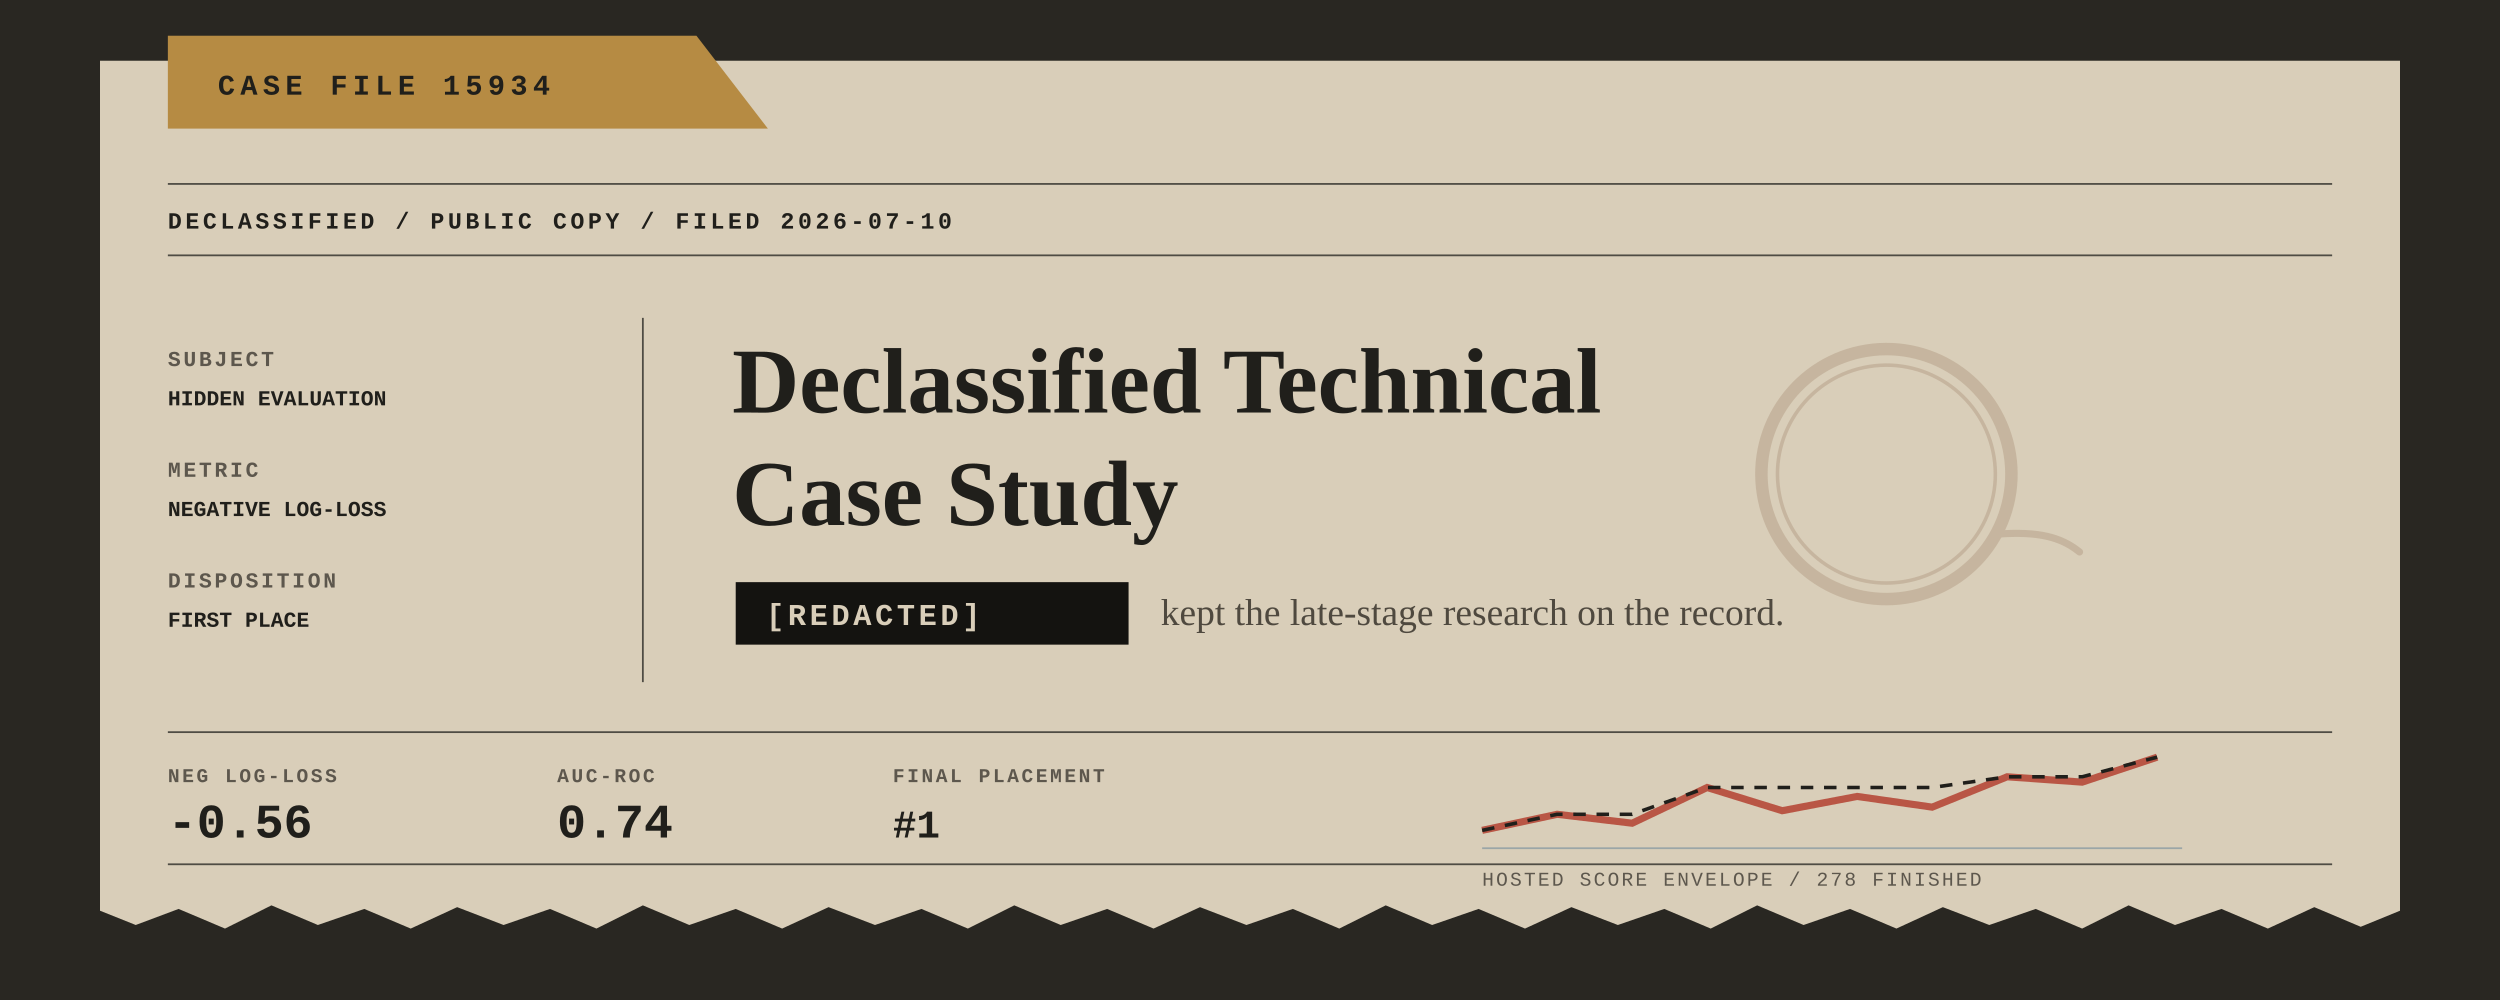
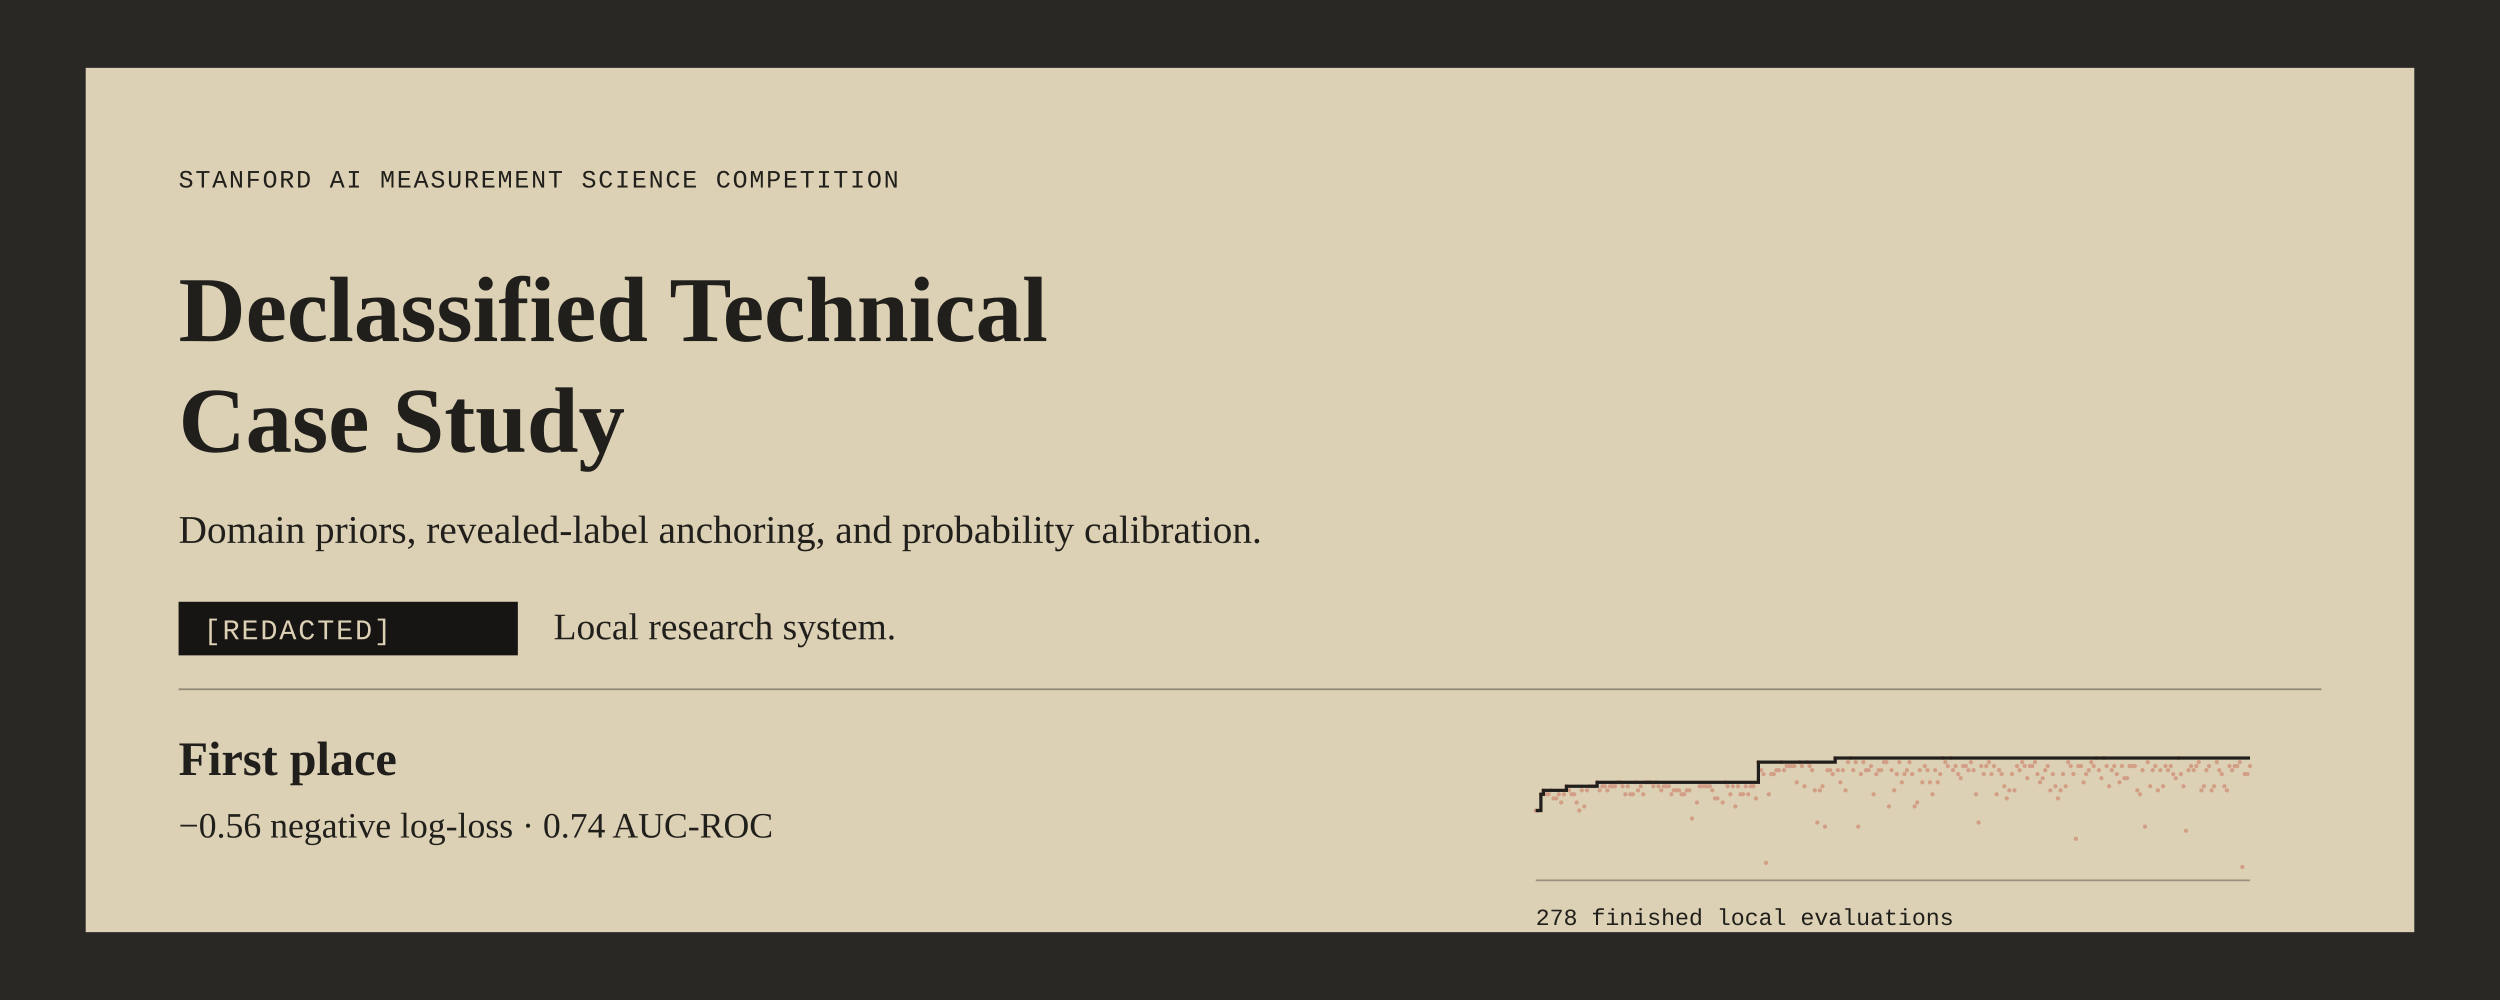
<svg xmlns="http://www.w3.org/2000/svg" width="1400" height="560" viewBox="0 0 1400 560" role="img" aria-labelledby="title desc">
-   <rect width="1400" height="560" fill="#292722" />
-   <path d="M56 34H1344V510L1322 519 1296 508 1270 520 1244 509 1218 518 1192 507 1166 520 1140 509 1114 518 1088 508 1062 520 1036 509 1010 518 984 507 958 520 932 509 906 518 880 508 854 520 828 509 802 518 776 507 750 520 724 509 698 518 672 508 646 520 620 509 594 518 568 507 542 520 516 509 490 518 464 508 438 520 412 509 386 518 360 507 334 520 308 509 282 518 256 508 230 520 204 509 178 518 152 507 126 520 100 509 76 518 56 510Z" fill="#d9ceb9" />
-   <path d="M94 20H390L430 72H94Z" fill="#b68b43" />
-   <text x="122" y="53" fill="#201f1b" font-family="Courier New, monospace" font-size="16" font-weight="700" letter-spacing="3">CASE FILE 15934</text>
-   <path d="M94 103H1306M94 143H1306M360 178V382M94 410H1306M94 484H1306" fill="none" stroke="#201f1b" stroke-opacity=".74" />
-   <text x="94" y="128" fill="#201f1b" font-family="Courier New, monospace" font-size="13" font-weight="700" letter-spacing="2">DECLASSIFIED / PUBLIC COPY / FILED 2026-07-10</text>
-   <g fill="#5d574d" font-family="Courier New, monospace" font-size="12" font-weight="700" letter-spacing="1.5">
-     <text x="94" y="205">SUBJECT</text>
-     <text x="94" y="227" fill="#201f1b" letter-spacing="0">HIDDEN EVALUATION</text>
-     <text x="94" y="267">METRIC</text>
-     <text x="94" y="289" fill="#201f1b" letter-spacing="0">NEGATIVE LOG-LOSS</text>
-     <text x="94" y="329">DISPOSITION</text>
-     <text x="94" y="351" fill="#201f1b" letter-spacing="0">FIRST PLACE</text>
+   <rect width="1400" height="560" fill="#292824" />
+   <rect x="48" y="38" width="1304" height="484" fill="#ddd1b5" />
+   <text x="100" y="105" fill="#201f1b" font-family="Courier New, monospace" font-size="14" letter-spacing="1">STANFORD AI MEASUREMENT SCIENCE COMPETITION</text>
+   <g fill="#201f1b" font-family="Georgia, Times New Roman, serif">
+     <text x="100" y="191" font-size="52" font-weight="700">Declassified Technical</text>
+     <text x="100" y="253" font-size="52" font-weight="700">Case Study</text>
+     <text x="100" y="304" font-size="22">Domain priors, revealed-label anchoring, and probability calibration.</text>
  </g>
-   <g fill="#201f1b" font-family="Georgia, Times New Roman, serif" font-weight="700">
-     <text x="410" y="231" font-size="52">Declassified Technical</text>
-     <text x="410" y="294" font-size="52">Case Study</text>
+   <rect x="100" y="337" width="190" height="30" fill="#171513" />
+   <text x="114" y="358" fill="#ddd1b5" font-family="Courier New, monospace" font-size="16" letter-spacing="1">[REDACTED]</text>
+   <text x="310" y="358" fill="#201f1b" font-family="Georgia, Times New Roman, serif" font-size="21">Local research system.</text>
+   <path d="M100 386H1300" stroke="#201f1b" stroke-opacity=".4" />
+   <g fill="#201f1b" font-family="Georgia, Times New Roman, serif">
+     <text x="100" y="434" font-size="27" font-weight="700">First place</text>
+     <text x="100" y="469" font-size="20">−0.56 negative log-loss · 0.74 AUC-ROC</text>
  </g>
-   <rect x="412" y="326" width="220" height="35" fill="#141310" />
-   <text x="429" y="350" fill="#d9ceb9" font-family="Courier New, monospace" font-size="17" font-weight="700" letter-spacing="2">[REDACTED]</text>
-   <text x="650" y="350" fill="#4f493f" font-family="Georgia, Times New Roman, serif" font-size="21">kept the late-stage research on the record.</text>
-   <g transform="translate(958 194) rotate(-9)" fill="none" stroke="#704528" opacity=".18">
-     <circle cx="86" cy="86" r="70" stroke-width="7" />
-     <circle cx="86" cy="86" r="61" stroke-width="2" />
-     <path d="M143 129c22 2 34 7 43 17" stroke-width="4" stroke-linecap="round" />
-   </g>
-   <g font-family="Courier New, monospace">
-     <text x="94" y="438" fill="#5d574d" font-size="11" font-weight="700" letter-spacing="1.4">NEG LOG-LOSS</text>
-     <text x="94" y="469" fill="#201f1b" font-size="27" font-weight="700">-0.56</text>
-     <text x="312" y="438" fill="#5d574d" font-size="11" font-weight="700" letter-spacing="1.4">AUC-ROC</text>
-     <text x="312" y="469" fill="#201f1b" font-size="27" font-weight="700">0.74</text>
-     <text x="500" y="438" fill="#5d574d" font-size="11" font-weight="700" letter-spacing="1.4">FINAL PLACEMENT</text>
-     <text x="500" y="469" fill="#201f1b" font-size="22" font-weight="700">#1</text>
-   </g>
-   <g transform="translate(830 420)">
-     <path d="M0 45L42 36 84 41 126 21 168 34 210 26 252 32 294 15 336 18 378 4" fill="none" stroke="#b95645" stroke-width="4" />
-     <path d="M0 45L42 36 84 36 126 21 168 21 210 21 252 21 294 15 336 15 378 4" fill="none" stroke="#201f1b" stroke-width="2" stroke-dasharray="7 6" />
-     <path d="M0 55H392" stroke="#5f7e97" stroke-opacity=".5" />
-     <text x="0" y="76" fill="#5d574d" font-family="Courier New, monospace" font-size="11" letter-spacing="1.2">HOSTED SCORE ENVELOPE / 278 FINISHED</text>
+   <g transform="translate(860 420)">
+     <path d="M0 73H400" stroke="#201f1b" stroke-opacity=".35" />
+     <g fill="#c65f4c" opacity=".45">
+       <circle cx="0.0" cy="33.9" r="1.2" />
+       <circle cx="1.4" cy="33.9" r="1.2" />
+       <circle cx="2.9" cy="24.8" r="1.2" />
+       <circle cx="4.3" cy="22.6" r="1.2" />
+       <circle cx="5.7" cy="24.8" r="1.2" />
+       <circle cx="7.2" cy="24.8" r="1.2" />
+       <circle cx="8.6" cy="22.6" r="1.2" />
+       <circle cx="10.0" cy="27.1" r="1.2" />
+       <circle cx="11.5" cy="27.1" r="1.2" />
+       <circle cx="12.9" cy="24.8" r="1.2" />
+       <circle cx="14.3" cy="29.4" r="1.2" />
+       <circle cx="15.8" cy="24.8" r="1.2" />
+       <circle cx="17.2" cy="20.3" r="1.2" />
+       <circle cx="18.6" cy="22.6" r="1.2" />
+       <circle cx="20.1" cy="24.8" r="1.2" />
+       <circle cx="21.5" cy="24.8" r="1.2" />
+       <circle cx="22.9" cy="29.4" r="1.2" />
+       <circle cx="24.4" cy="33.9" r="1.2" />
+       <circle cx="25.8" cy="22.6" r="1.2" />
+       <circle cx="27.2" cy="31.6" r="1.2" />
+       <circle cx="28.7" cy="22.6" r="1.2" />
+       <circle cx="30.1" cy="20.3" r="1.2" />
+       <circle cx="31.5" cy="20.3" r="1.2" />
+       <circle cx="33.0" cy="20.3" r="1.2" />
+       <circle cx="34.4" cy="18.1" r="1.2" />
+       <circle cx="35.8" cy="22.6" r="1.2" />
+       <circle cx="37.3" cy="20.3" r="1.2" />
+       <circle cx="38.7" cy="20.3" r="1.2" />
+       <circle cx="40.1" cy="22.6" r="1.2" />
+       <circle cx="41.6" cy="20.3" r="1.2" />
+       <circle cx="43.0" cy="20.3" r="1.2" />
+       <circle cx="44.4" cy="20.3" r="1.2" />
+       <circle cx="45.9" cy="18.1" r="1.2" />
+       <circle cx="47.3" cy="18.1" r="1.2" />
+       <circle cx="48.7" cy="20.3" r="1.2" />
+       <circle cx="50.2" cy="24.8" r="1.2" />
+       <circle cx="51.6" cy="20.3" r="1.2" />
+       <circle cx="53.0" cy="24.8" r="1.2" />
+       <circle cx="54.5" cy="24.8" r="1.2" />
+       <circle cx="55.9" cy="18.1" r="1.2" />
+       <circle cx="57.3" cy="22.6" r="1.2" />
+       <circle cx="58.8" cy="20.3" r="1.2" />
+       <circle cx="60.2" cy="24.8" r="1.2" />
+       <circle cx="61.6" cy="18.1" r="1.2" />
+       <circle cx="63.1" cy="18.1" r="1.2" />
+       <circle cx="64.5" cy="18.1" r="1.2" />
+       <circle cx="65.9" cy="20.3" r="1.2" />
+       <circle cx="67.4" cy="18.1" r="1.2" />
+       <circle cx="68.8" cy="20.3" r="1.2" />
+       <circle cx="70.3" cy="22.6" r="1.2" />
+       <circle cx="71.7" cy="20.3" r="1.2" />
+       <circle cx="73.1" cy="20.3" r="1.2" />
+       <circle cx="74.6" cy="20.3" r="1.2" />
+       <circle cx="76.0" cy="24.8" r="1.2" />
+       <circle cx="77.4" cy="22.6" r="1.2" />
+       <circle cx="78.9" cy="22.6" r="1.2" />
+       <circle cx="80.3" cy="22.6" r="1.2" />
+       <circle cx="81.7" cy="24.8" r="1.2" />
+       <circle cx="83.2" cy="24.8" r="1.2" />
+       <circle cx="84.6" cy="22.6" r="1.2" />
+       <circle cx="86.0" cy="22.6" r="1.2" />
+       <circle cx="87.5" cy="38.4" r="1.2" />
+       <circle cx="90.3" cy="29.4" r="1.2" />
+       <circle cx="91.8" cy="20.3" r="1.2" />
+       <circle cx="93.2" cy="20.3" r="1.2" />
+       <circle cx="94.6" cy="20.3" r="1.2" />
+       <circle cx="96.1" cy="20.3" r="1.2" />
+       <circle cx="97.5" cy="20.3" r="1.2" />
+       <circle cx="98.9" cy="22.6" r="1.2" />
+       <circle cx="100.4" cy="27.1" r="1.2" />
+       <circle cx="101.8" cy="27.1" r="1.2" />
+       <circle cx="104.7" cy="29.4" r="1.2" />
+       <circle cx="106.1" cy="18.1" r="1.2" />
+       <circle cx="107.5" cy="20.3" r="1.2" />
+       <circle cx="109.0" cy="24.8" r="1.2" />
+       <circle cx="110.4" cy="20.3" r="1.2" />
+       <circle cx="111.8" cy="31.6" r="1.2" />
+       <circle cx="113.3" cy="20.3" r="1.2" />
+       <circle cx="114.7" cy="24.8" r="1.2" />
+       <circle cx="116.1" cy="24.8" r="1.2" />
+       <circle cx="117.6" cy="20.3" r="1.2" />
+       <circle cx="119.0" cy="24.8" r="1.2" />
+       <circle cx="120.4" cy="20.3" r="1.2" />
+       <circle cx="121.9" cy="20.3" r="1.2" />
+       <circle cx="123.3" cy="27.1" r="1.2" />
+       <circle cx="124.7" cy="6.8" r="1.2" />
+       <circle cx="126.2" cy="11.3" r="1.2" />
+       <circle cx="127.6" cy="13.5" r="1.2" />
+       <circle cx="129.0" cy="63.2" r="1.2" />
+       <circle cx="130.5" cy="24.8" r="1.2" />
+       <circle cx="131.9" cy="13.5" r="1.2" />
+       <circle cx="133.3" cy="13.5" r="1.2" />
+       <circle cx="134.8" cy="11.3" r="1.2" />
+       <circle cx="136.2" cy="11.3" r="1.2" />
+       <circle cx="137.6" cy="6.8" r="1.2" />
+       <circle cx="139.1" cy="11.3" r="1.2" />
+       <circle cx="140.5" cy="9.0" r="1.2" />
+       <circle cx="141.9" cy="9.0" r="1.2" />
+       <circle cx="143.4" cy="9.0" r="1.2" />
+       <circle cx="144.8" cy="9.0" r="1.2" />
+       <circle cx="146.2" cy="18.1" r="1.2" />
+       <circle cx="147.7" cy="6.8" r="1.2" />
+       <circle cx="149.1" cy="9.0" r="1.2" />
+       <circle cx="150.5" cy="20.3" r="1.2" />
+       <circle cx="152.0" cy="6.8" r="1.2" />
+       <circle cx="153.4" cy="9.0" r="1.2" />
+       <circle cx="154.8" cy="11.3" r="1.2" />
+       <circle cx="156.3" cy="22.6" r="1.2" />
+       <circle cx="157.7" cy="40.6" r="1.2" />
+       <circle cx="159.1" cy="22.6" r="1.2" />
+       <circle cx="160.6" cy="20.3" r="1.2" />
+       <circle cx="162.0" cy="42.9" r="1.2" />
+       <circle cx="163.4" cy="11.3" r="1.2" />
+       <circle cx="164.9" cy="11.3" r="1.2" />
+       <circle cx="166.3" cy="13.5" r="1.2" />
+       <circle cx="167.7" cy="4.5" r="1.2" />
+       <circle cx="169.2" cy="11.3" r="1.2" />
+       <circle cx="170.6" cy="18.1" r="1.2" />
+       <circle cx="172.0" cy="11.3" r="1.2" />
+       <circle cx="173.5" cy="22.6" r="1.2" />
+       <circle cx="174.9" cy="6.8" r="1.2" />
+       <circle cx="176.3" cy="4.5" r="1.2" />
+       <circle cx="177.8" cy="11.3" r="1.2" />
+       <circle cx="179.2" cy="6.8" r="1.2" />
+       <circle cx="180.6" cy="42.9" r="1.2" />
+       <circle cx="182.1" cy="13.5" r="1.2" />
+       <circle cx="183.5" cy="6.8" r="1.2" />
+       <circle cx="184.9" cy="11.3" r="1.2" />
+       <circle cx="186.4" cy="11.3" r="1.2" />
+       <circle cx="187.8" cy="9.0" r="1.2" />
+       <circle cx="189.2" cy="24.8" r="1.2" />
+       <circle cx="190.7" cy="13.5" r="1.2" />
+       <circle cx="192.1" cy="11.3" r="1.2" />
+       <circle cx="193.5" cy="11.3" r="1.2" />
+       <circle cx="195.0" cy="6.8" r="1.2" />
+       <circle cx="196.4" cy="6.8" r="1.2" />
+       <circle cx="197.8" cy="31.6" r="1.2" />
+       <circle cx="199.3" cy="11.3" r="1.2" />
+       <circle cx="200.7" cy="22.6" r="1.2" />
+       <circle cx="202.2" cy="13.5" r="1.2" />
+       <circle cx="203.6" cy="6.8" r="1.2" />
+       <circle cx="205.0" cy="18.1" r="1.2" />
+       <circle cx="206.5" cy="13.5" r="1.2" />
+       <circle cx="207.9" cy="11.3" r="1.2" />
+       <circle cx="209.3" cy="6.8" r="1.2" />
+       <circle cx="210.8" cy="13.5" r="1.2" />
+       <circle cx="212.2" cy="31.6" r="1.2" />
+       <circle cx="213.6" cy="29.4" r="1.2" />
+       <circle cx="215.1" cy="11.3" r="1.2" />
+       <circle cx="216.5" cy="18.1" r="1.2" />
+       <circle cx="217.9" cy="9.0" r="1.2" />
+       <circle cx="219.4" cy="11.3" r="1.2" />
+       <circle cx="220.8" cy="18.1" r="1.2" />
+       <circle cx="222.2" cy="24.8" r="1.2" />
+       <circle cx="223.7" cy="11.3" r="1.2" />
+       <circle cx="225.1" cy="18.1" r="1.2" />
+       <circle cx="226.5" cy="13.5" r="1.2" />
+       <circle cx="228.0" cy="4.5" r="1.2" />
+       <circle cx="229.4" cy="6.8" r="1.2" />
+       <circle cx="230.8" cy="9.0" r="1.2" />
+       <circle cx="232.3" cy="4.5" r="1.2" />
+       <circle cx="233.7" cy="11.3" r="1.2" />
+       <circle cx="235.1" cy="9.0" r="1.2" />
+       <circle cx="236.6" cy="13.5" r="1.2" />
+       <circle cx="238.0" cy="15.8" r="1.2" />
+       <circle cx="239.4" cy="9.0" r="1.2" />
+       <circle cx="240.9" cy="9.0" r="1.2" />
+       <circle cx="242.3" cy="11.3" r="1.2" />
+       <circle cx="243.7" cy="6.8" r="1.2" />
+       <circle cx="245.2" cy="11.3" r="1.2" />
+       <circle cx="246.6" cy="24.8" r="1.2" />
+       <circle cx="248.0" cy="40.6" r="1.2" />
+       <circle cx="249.5" cy="9.0" r="1.2" />
+       <circle cx="250.9" cy="13.5" r="1.2" />
+       <circle cx="252.3" cy="9.0" r="1.2" />
+       <circle cx="253.8" cy="6.8" r="1.2" />
+       <circle cx="255.2" cy="13.5" r="1.2" />
+       <circle cx="256.6" cy="9.0" r="1.2" />
+       <circle cx="258.1" cy="24.8" r="1.2" />
+       <circle cx="259.5" cy="11.3" r="1.2" />
+       <circle cx="260.9" cy="13.5" r="1.2" />
+       <circle cx="262.4" cy="20.3" r="1.2" />
+       <circle cx="263.8" cy="27.1" r="1.2" />
+       <circle cx="265.2" cy="22.6" r="1.2" />
+       <circle cx="266.7" cy="13.5" r="1.2" />
+       <circle cx="268.1" cy="22.6" r="1.2" />
+       <circle cx="269.5" cy="9.0" r="1.2" />
+       <circle cx="271.0" cy="11.3" r="1.2" />
+       <circle cx="272.4" cy="6.8" r="1.2" />
+       <circle cx="273.8" cy="9.0" r="1.2" />
+       <circle cx="275.3" cy="15.8" r="1.2" />
+       <circle cx="276.7" cy="9.0" r="1.2" />
+       <circle cx="278.1" cy="9.0" r="1.2" />
+       <circle cx="279.6" cy="6.8" r="1.2" />
+       <circle cx="281.0" cy="13.5" r="1.2" />
+       <circle cx="282.4" cy="18.1" r="1.2" />
+       <circle cx="283.9" cy="15.8" r="1.2" />
+       <circle cx="285.3" cy="11.3" r="1.2" />
+       <circle cx="286.7" cy="9.0" r="1.2" />
+       <circle cx="288.2" cy="22.6" r="1.2" />
+       <circle cx="289.6" cy="13.5" r="1.2" />
+       <circle cx="291.0" cy="20.3" r="1.2" />
+       <circle cx="292.5" cy="27.1" r="1.2" />
+       <circle cx="293.9" cy="22.6" r="1.2" />
+       <circle cx="295.3" cy="13.5" r="1.2" />
+       <circle cx="296.8" cy="20.3" r="1.2" />
+       <circle cx="298.2" cy="6.8" r="1.2" />
+       <circle cx="299.6" cy="9.0" r="1.2" />
+       <circle cx="301.1" cy="13.5" r="1.2" />
+       <circle cx="302.5" cy="49.7" r="1.2" />
+       <circle cx="303.9" cy="9.0" r="1.2" />
+       <circle cx="305.4" cy="9.0" r="1.2" />
+       <circle cx="306.8" cy="18.1" r="1.2" />
+       <circle cx="308.2" cy="13.5" r="1.2" />
+       <circle cx="309.7" cy="11.3" r="1.2" />
+       <circle cx="311.1" cy="6.8" r="1.2" />
+       <circle cx="312.5" cy="9.0" r="1.2" />
+       <circle cx="314.0" cy="4.5" r="1.2" />
+       <circle cx="315.4" cy="11.3" r="1.2" />
+       <circle cx="316.8" cy="15.8" r="1.2" />
+       <circle cx="318.3" cy="4.5" r="1.2" />
+       <circle cx="319.7" cy="9.0" r="1.2" />
+       <circle cx="321.1" cy="20.3" r="1.2" />
+       <circle cx="322.6" cy="11.3" r="1.2" />
+       <circle cx="324.0" cy="9.0" r="1.2" />
+       <circle cx="325.4" cy="13.5" r="1.2" />
+       <circle cx="326.9" cy="18.1" r="1.2" />
+       <circle cx="328.3" cy="9.0" r="1.2" />
+       <circle cx="329.7" cy="15.8" r="1.2" />
+       <circle cx="331.2" cy="15.8" r="1.2" />
+       <circle cx="332.6" cy="9.0" r="1.2" />
+       <circle cx="334.1" cy="9.0" r="1.2" />
+       <circle cx="335.5" cy="9.0" r="1.2" />
+       <circle cx="336.9" cy="22.6" r="1.2" />
+       <circle cx="338.4" cy="24.8" r="1.2" />
+       <circle cx="339.8" cy="11.3" r="1.2" />
+       <circle cx="341.2" cy="42.9" r="1.2" />
+       <circle cx="342.7" cy="6.8" r="1.2" />
+       <circle cx="344.1" cy="20.3" r="1.2" />
+       <circle cx="345.5" cy="11.3" r="1.2" />
+       <circle cx="347.0" cy="9.0" r="1.2" />
+       <circle cx="348.4" cy="22.6" r="1.2" />
+       <circle cx="349.8" cy="11.3" r="1.2" />
+       <circle cx="351.3" cy="20.3" r="1.2" />
+       <circle cx="352.7" cy="9.0" r="1.2" />
+       <circle cx="354.1" cy="11.3" r="1.2" />
+       <circle cx="355.6" cy="9.0" r="1.2" />
+       <circle cx="357.0" cy="13.5" r="1.2" />
+       <circle cx="358.4" cy="15.8" r="1.2" />
+       <circle cx="359.9" cy="4.5" r="1.2" />
+       <circle cx="361.3" cy="13.5" r="1.2" />
+       <circle cx="362.7" cy="20.3" r="1.2" />
+       <circle cx="364.2" cy="45.2" r="1.2" />
+       <circle cx="365.6" cy="11.3" r="1.2" />
+       <circle cx="367.0" cy="9.0" r="1.2" />
+       <circle cx="368.5" cy="11.3" r="1.2" />
+       <circle cx="369.9" cy="9.0" r="1.2" />
+       <circle cx="371.3" cy="6.8" r="1.2" />
+       <circle cx="372.8" cy="22.6" r="1.2" />
+       <circle cx="374.2" cy="20.3" r="1.2" />
+       <circle cx="375.6" cy="11.3" r="1.2" />
+       <circle cx="377.1" cy="9.0" r="1.2" />
+       <circle cx="378.5" cy="22.6" r="1.2" />
+       <circle cx="379.9" cy="20.3" r="1.2" />
+       <circle cx="381.4" cy="6.8" r="1.2" />
+       <circle cx="382.8" cy="11.3" r="1.2" />
+       <circle cx="384.2" cy="13.5" r="1.2" />
+       <circle cx="385.7" cy="20.3" r="1.2" />
+       <circle cx="387.1" cy="22.6" r="1.2" />
+       <circle cx="388.5" cy="9.0" r="1.2" />
+       <circle cx="390.0" cy="11.3" r="1.2" />
+       <circle cx="391.4" cy="9.0" r="1.2" />
+       <circle cx="392.8" cy="9.0" r="1.2" />
+       <circle cx="394.3" cy="6.8" r="1.2" />
+       <circle cx="395.7" cy="65.5" r="1.2" />
+       <circle cx="397.1" cy="13.5" r="1.2" />
+       <circle cx="398.6" cy="13.5" r="1.2" />
+       <circle cx="400.0" cy="9.0" r="1.2" />
+     </g>
+     <polyline points="0.0,33.9 1.4,33.9 1.4,33.9 2.9,33.9 2.9,24.8 4.3,24.8 4.3,22.6 5.7,22.6 5.7,22.6 7.2,22.6 7.2,22.6 8.6,22.6 8.6,22.6 10.0,22.6 10.0,22.6 11.5,22.6 11.5,22.6 12.9,22.6 12.9,22.6 14.3,22.6 14.3,22.6 15.8,22.6 15.8,22.6 17.2,22.6 17.2,20.3 18.6,20.3 18.6,20.3 20.1,20.3 20.1,20.3 21.5,20.3 21.5,20.3 22.9,20.3 22.9,20.3 24.4,20.3 24.4,20.3 25.8,20.3 25.8,20.3 27.2,20.3 27.2,20.3 28.7,20.3 28.7,20.3 30.1,20.3 30.1,20.3 31.5,20.3 31.5,20.3 33.0,20.3 33.0,20.3 34.4,20.3 34.4,18.1 35.8,18.1 35.8,18.1 37.3,18.1 37.3,18.1 38.7,18.1 38.7,18.1 40.1,18.1 40.1,18.1 41.6,18.1 41.6,18.1 43.0,18.1 43.0,18.1 44.4,18.1 44.4,18.1 45.9,18.1 45.9,18.1 47.3,18.1 47.3,18.1 48.7,18.1 48.7,18.1 50.2,18.1 50.2,18.1 51.6,18.1 51.6,18.1 53.0,18.1 53.0,18.1 54.5,18.1 54.5,18.1 55.9,18.1 55.9,18.1 57.3,18.1 57.3,18.1 58.8,18.1 58.8,18.1 60.2,18.1 60.2,18.1 61.6,18.1 61.6,18.1 63.1,18.1 63.1,18.1 64.5,18.1 64.5,18.1 65.9,18.1 65.9,18.1 67.4,18.1 67.4,18.1 68.8,18.1 68.8,18.1 70.3,18.1 70.3,18.1 71.7,18.1 71.7,18.1 73.1,18.1 73.1,18.1 74.6,18.1 74.6,18.1 76.0,18.1 76.0,18.1 77.4,18.1 77.4,18.1 78.9,18.1 78.9,18.1 80.3,18.1 80.3,18.1 81.7,18.1 81.7,18.1 83.2,18.1 83.2,18.1 84.6,18.1 84.6,18.1 86.0,18.1 86.0,18.1 87.5,18.1 87.5,18.1 90.3,18.1 90.3,18.1 91.8,18.1 91.8,18.1 93.2,18.1 93.2,18.1 94.6,18.1 94.6,18.1 96.1,18.1 96.1,18.1 97.5,18.1 97.5,18.1 98.9,18.1 98.9,18.1 100.4,18.1 100.4,18.1 101.8,18.1 101.8,18.1 104.7,18.1 104.7,18.1 106.1,18.1 106.1,18.1 107.5,18.1 107.5,18.1 109.0,18.1 109.0,18.1 110.4,18.1 110.4,18.1 111.8,18.1 111.8,18.1 113.3,18.1 113.3,18.1 114.7,18.1 114.7,18.1 116.1,18.1 116.1,18.1 117.6,18.1 117.6,18.1 119.0,18.1 119.0,18.1 120.4,18.1 120.4,18.1 121.9,18.1 121.9,18.1 123.3,18.1 123.3,18.1 124.7,18.1 124.7,6.8 126.2,6.8 126.2,6.8 127.6,6.8 127.6,6.8 129.0,6.8 129.0,6.8 130.5,6.8 130.5,6.8 131.9,6.8 131.9,6.8 133.3,6.8 133.3,6.8 134.8,6.8 134.8,6.8 136.2,6.8 136.2,6.8 137.6,6.8 137.6,6.8 139.1,6.8 139.1,6.8 140.5,6.8 140.5,6.8 141.9,6.8 141.9,6.8 143.4,6.8 143.4,6.8 144.8,6.8 144.8,6.8 146.2,6.8 146.2,6.8 147.7,6.8 147.7,6.8 149.1,6.8 149.1,6.8 150.5,6.8 150.5,6.8 152.0,6.8 152.0,6.8 153.4,6.8 153.4,6.8 154.8,6.8 154.8,6.8 156.3,6.8 156.3,6.8 157.7,6.8 157.7,6.8 159.1,6.8 159.1,6.8 160.6,6.8 160.6,6.8 162.0,6.8 162.0,6.8 163.4,6.8 163.4,6.8 164.9,6.8 164.9,6.8 166.3,6.8 166.3,6.8 167.7,6.8 167.7,4.5 169.2,4.5 169.2,4.5 170.6,4.5 170.6,4.5 172.0,4.5 172.0,4.5 173.5,4.5 173.5,4.5 174.9,4.5 174.9,4.5 176.3,4.5 176.3,4.5 177.8,4.5 177.8,4.5 179.2,4.5 179.2,4.5 180.6,4.5 180.6,4.5 182.1,4.5 182.1,4.5 183.5,4.5 183.5,4.5 184.9,4.5 184.9,4.5 186.4,4.5 186.4,4.5 187.8,4.5 187.8,4.5 189.2,4.5 189.2,4.5 190.7,4.5 190.7,4.5 192.1,4.5 192.1,4.5 193.5,4.5 193.5,4.5 195.0,4.5 195.0,4.5 196.4,4.5 196.4,4.5 197.8,4.5 197.8,4.5 199.3,4.5 199.3,4.5 200.7,4.5 200.7,4.5 202.2,4.5 202.2,4.5 203.6,4.5 203.6,4.5 205.0,4.5 205.0,4.5 206.5,4.5 206.5,4.5 207.9,4.5 207.9,4.5 209.3,4.5 209.3,4.5 210.8,4.5 210.8,4.5 212.2,4.5 212.2,4.5 213.6,4.5 213.6,4.5 215.1,4.5 215.1,4.5 216.5,4.5 216.5,4.5 217.9,4.5 217.9,4.5 219.4,4.5 219.4,4.5 220.8,4.5 220.8,4.5 222.2,4.5 222.2,4.5 223.7,4.5 223.7,4.5 225.1,4.5 225.1,4.5 226.5,4.5 226.5,4.5 228.0,4.5 228.0,4.5 229.4,4.5 229.4,4.5 230.8,4.5 230.8,4.5 232.3,4.5 232.3,4.5 233.7,4.5 233.7,4.5 235.1,4.5 235.1,4.5 236.6,4.5 236.6,4.5 238.0,4.5 238.0,4.5 239.4,4.5 239.4,4.5 240.9,4.5 240.9,4.5 242.3,4.5 242.3,4.5 243.7,4.5 243.7,4.5 245.2,4.5 245.2,4.5 246.6,4.5 246.6,4.5 248.0,4.5 248.0,4.5 249.5,4.5 249.5,4.5 250.9,4.5 250.9,4.5 252.3,4.5 252.3,4.5 253.8,4.5 253.8,4.5 255.2,4.5 255.2,4.5 256.6,4.5 256.6,4.5 258.1,4.5 258.1,4.5 259.5,4.5 259.5,4.5 260.9,4.5 260.9,4.5 262.4,4.5 262.4,4.5 263.8,4.5 263.8,4.5 265.2,4.5 265.2,4.5 266.7,4.5 266.7,4.5 268.1,4.5 268.1,4.5 269.5,4.5 269.5,4.5 271.0,4.5 271.0,4.5 272.4,4.5 272.4,4.5 273.8,4.5 273.8,4.5 275.3,4.5 275.3,4.5 276.7,4.5 276.7,4.5 278.1,4.5 278.1,4.5 279.6,4.5 279.6,4.5 281.0,4.5 281.0,4.5 282.4,4.5 282.4,4.5 283.9,4.5 283.9,4.5 285.3,4.5 285.3,4.5 286.7,4.5 286.7,4.5 288.2,4.5 288.2,4.5 289.6,4.5 289.6,4.5 291.0,4.5 291.0,4.5 292.5,4.5 292.5,4.5 293.9,4.5 293.9,4.5 295.3,4.5 295.3,4.5 296.8,4.5 296.8,4.5 298.2,4.5 298.2,4.5 299.6,4.5 299.6,4.5 301.1,4.5 301.1,4.5 302.5,4.5 302.5,4.5 303.9,4.5 303.9,4.5 305.4,4.5 305.4,4.5 306.8,4.5 306.8,4.5 308.2,4.5 308.2,4.5 309.7,4.5 309.7,4.5 311.1,4.5 311.1,4.5 312.5,4.5 312.5,4.5 314.0,4.5 314.0,4.5 315.4,4.5 315.4,4.5 316.8,4.5 316.8,4.5 318.3,4.5 318.3,4.5 319.7,4.5 319.7,4.5 321.1,4.5 321.1,4.5 322.6,4.5 322.6,4.5 324.0,4.5 324.0,4.5 325.4,4.5 325.4,4.5 326.9,4.5 326.9,4.5 328.3,4.5 328.3,4.5 329.7,4.5 329.7,4.5 331.2,4.5 331.2,4.5 332.6,4.5 332.6,4.5 334.1,4.5 334.1,4.5 335.5,4.5 335.5,4.5 336.9,4.5 336.9,4.5 338.4,4.5 338.4,4.5 339.8,4.5 339.8,4.5 341.2,4.5 341.2,4.5 342.7,4.5 342.7,4.5 344.1,4.5 344.1,4.5 345.5,4.5 345.5,4.5 347.0,4.5 347.0,4.5 348.4,4.5 348.4,4.5 349.8,4.5 349.8,4.5 351.3,4.5 351.3,4.5 352.7,4.5 352.7,4.5 354.1,4.5 354.1,4.5 355.6,4.5 355.6,4.5 357.0,4.5 357.0,4.5 358.4,4.5 358.4,4.5 359.9,4.5 359.9,4.5 361.3,4.5 361.3,4.5 362.7,4.5 362.7,4.5 364.2,4.5 364.2,4.5 365.6,4.5 365.6,4.5 367.0,4.5 367.0,4.5 368.5,4.5 368.5,4.5 369.9,4.5 369.9,4.5 371.3,4.5 371.3,4.5 372.8,4.5 372.8,4.5 374.2,4.5 374.2,4.5 375.6,4.5 375.6,4.5 377.1,4.5 377.1,4.5 378.5,4.5 378.5,4.5 379.9,4.5 379.9,4.5 381.4,4.5 381.4,4.5 382.8,4.5 382.8,4.5 384.2,4.5 384.2,4.5 385.7,4.5 385.7,4.5 387.1,4.5 387.1,4.5 388.5,4.5 388.5,4.5 390.0,4.5 390.0,4.5 391.4,4.5 391.4,4.5 392.8,4.5 392.8,4.5 394.3,4.5 394.3,4.5 395.7,4.5 395.7,4.5 397.1,4.5 397.1,4.5 398.6,4.5 398.6,4.5 400.0,4.5 400.0,4.5" fill="none" stroke="#201f1b" stroke-width="1.8" />
+     <text x="0" y="98" fill="#201f1b" font-family="Courier New, monospace" font-size="13">278 finished local evaluations</text>
  </g>
</svg>
